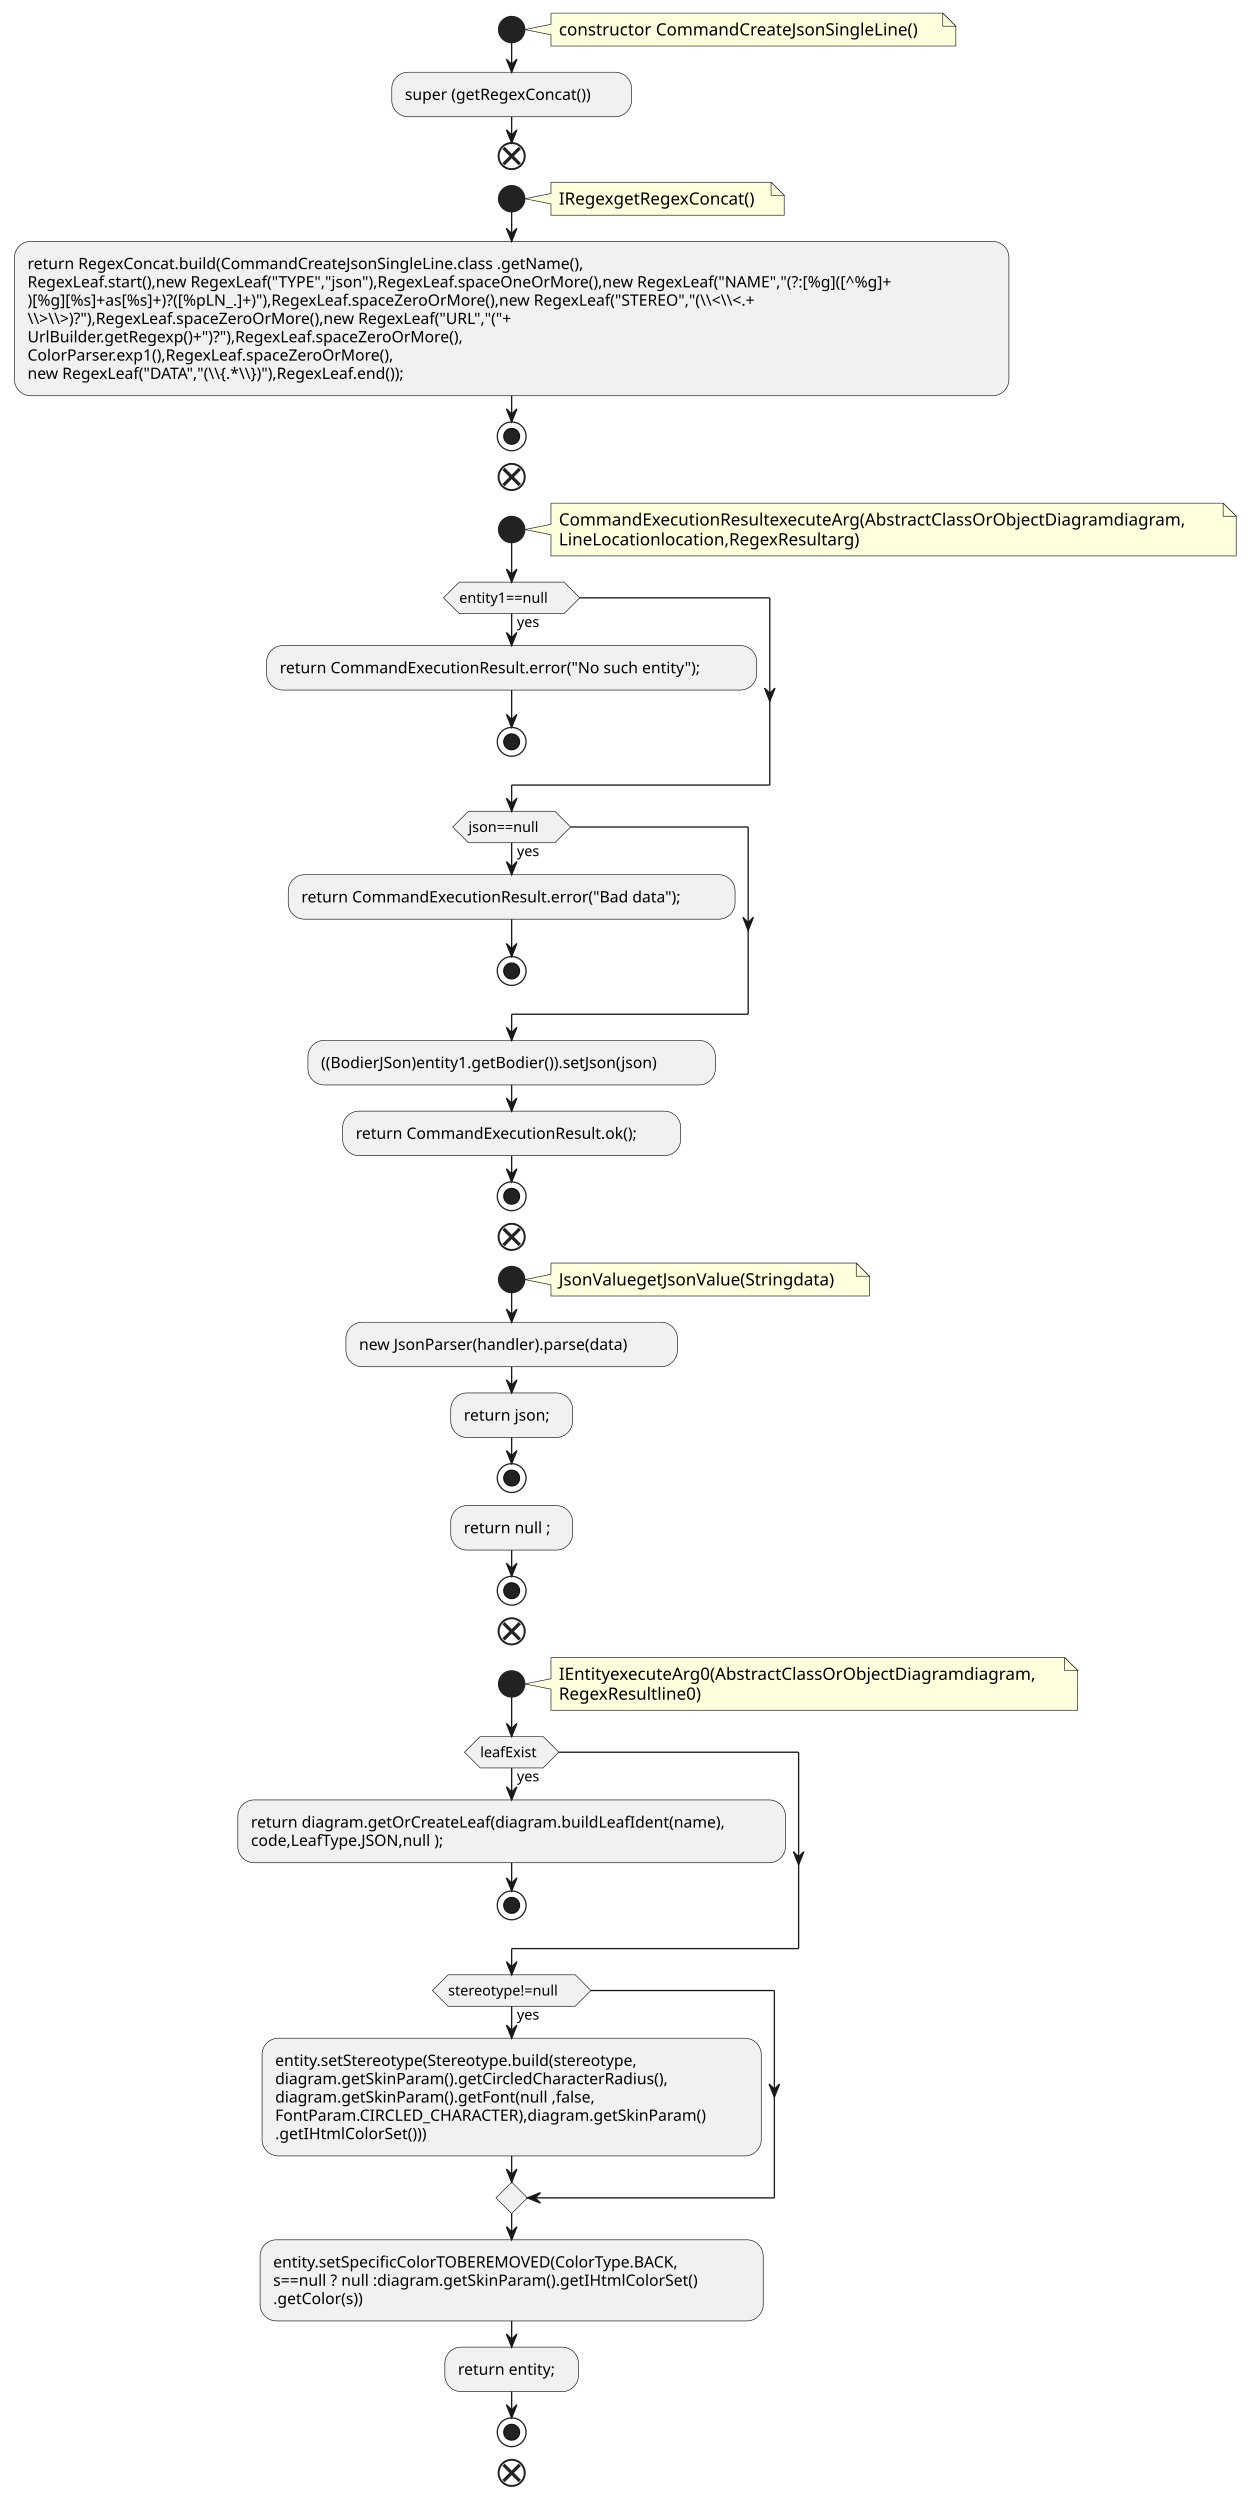
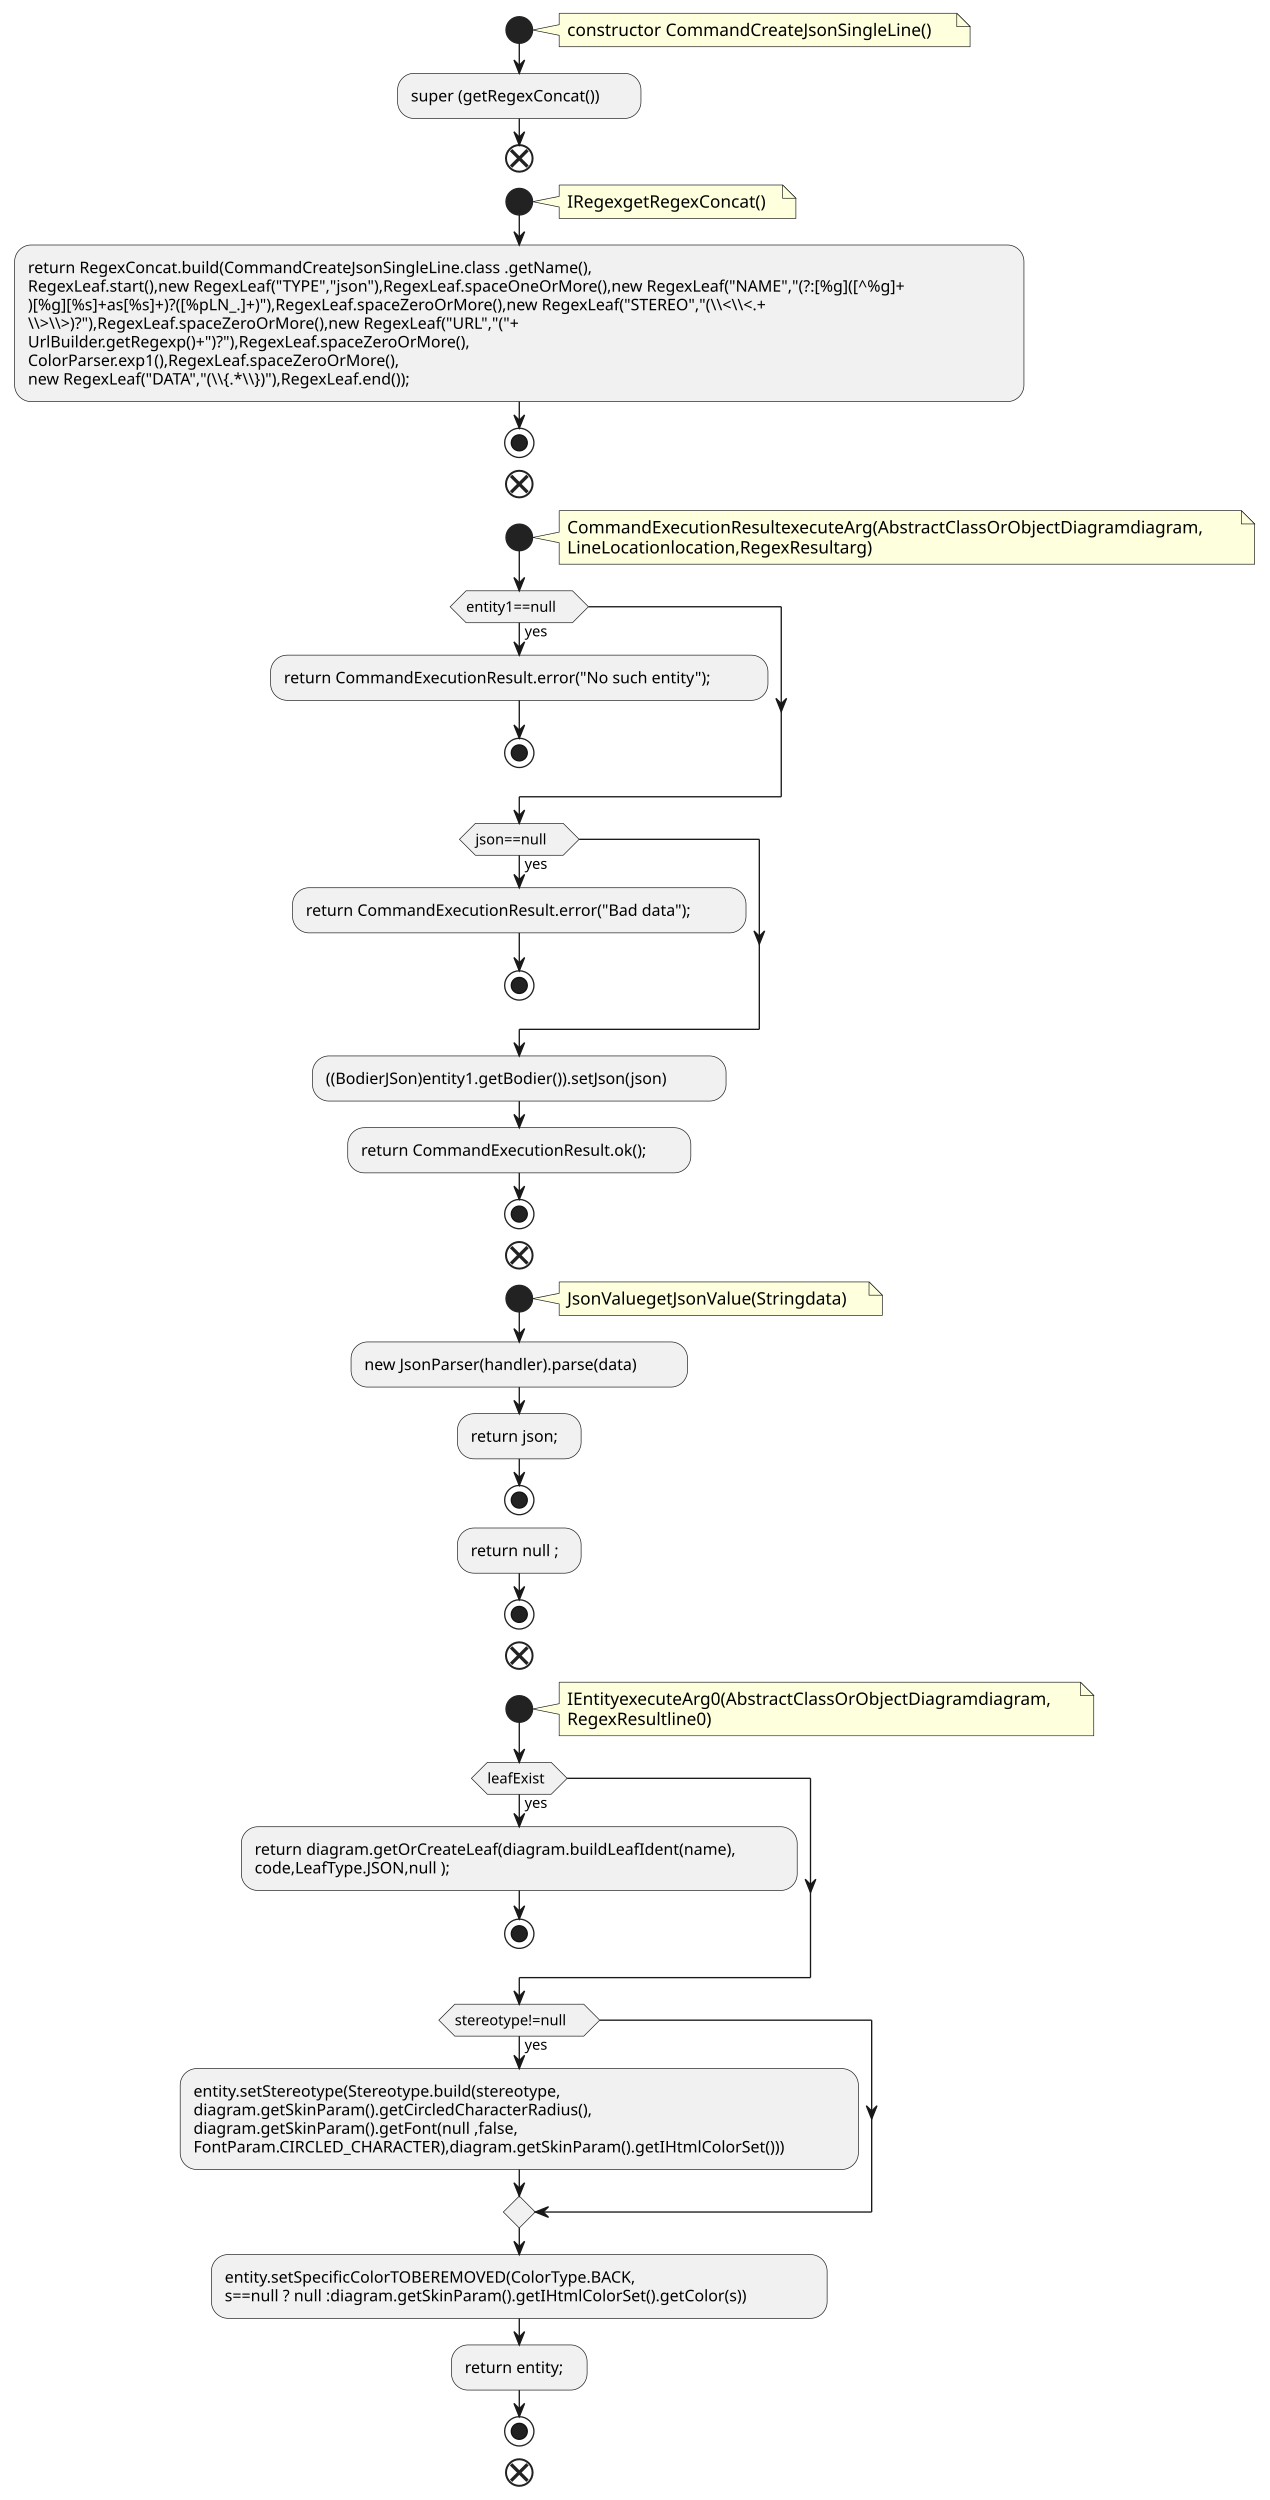
- <svg xmlns="http://www.w3.org/2000/svg" contentStyleType="text/css" height="1908px" preserveAspectRatio="none" style="width:955px;height:1908px;background:#FFFFFF;" version="1.1" viewBox="0 0 955 1908" width="955px" zoomAndPan="magnify">
+ <svg xmlns="http://www.w3.org/2000/svg" contentStyleType="text/css" height="1880px" preserveAspectRatio="none" style="width:955px;height:1880px;background:#FFFFFF;" version="1.1" viewBox="0 0 955 1880" width="955px" zoomAndPan="magnify">
  <defs />
  <g>
    <path d="M420.5,10 L420.5,18.566 L400.5,22.566 L420.5,26.566 L420.5,35.133 A0,0 0 0 0 420.5,35.133 L729.5,35.133 A0,0 0 0 0 729.5,35.133 L729.5,20 L719.5,10 L420.5,10 A0,0 0 0 0 420.5,10 " fill="#FEFFDD" style="stroke:#181818;stroke-width:0.5;" />
    <path d="M719.5,10 L719.5,20 L729.5,20 L719.5,10 " fill="#FEFFDD" style="stroke:#181818;stroke-width:0.5;" />
    <text fill="#000000" font-family="sans-serif" font-size="13" lengthAdjust="spacing" textLength="288" x="426.5" y="27.067">constructor CommandCreateJsonSingleLine()</text>
    <ellipse cx="390.5" cy="22.566" fill="#222222" rx="10" ry="10" style="stroke:#222222;stroke-width:1.0;" />
    <rect fill="#F1F1F1" height="33.969" rx="12.5" ry="12.5" style="stroke:#181818;stroke-width:0.5;" width="183" x="299" y="55.133" />
    <text fill="#000000" font-family="sans-serif" font-size="12" lengthAdjust="spacing" textLength="163" x="309" y="76.272">super (getRegexConcat())</text>
    <ellipse cx="390.5" cy="119.102" fill="none" rx="10" ry="10" style="stroke:#222222;stroke-width:1.5;" />
    <line style="stroke:#222222;stroke-width:2.5;" x1="384.313" x2="396.687" y1="112.914" y2="125.289" />
    <line style="stroke:#222222;stroke-width:2.5;" x1="396.687" x2="384.313" y1="112.914" y2="125.289" />
    <path d="M420.5,139.102 L420.5,147.668 L400.5,151.668 L420.5,155.668 L420.5,164.234 A0,0 0 0 0 420.5,164.234 L598.5,164.234 A0,0 0 0 0 598.5,164.234 L598.5,149.102 L588.5,139.102 L420.5,139.102 A0,0 0 0 0 420.5,139.102 " fill="#FEFFDD" style="stroke:#181818;stroke-width:0.5;" />
    <path d="M588.5,139.102 L588.5,149.102 L598.5,149.102 L588.5,139.102 " fill="#FEFFDD" style="stroke:#181818;stroke-width:0.5;" />
    <text fill="#000000" font-family="sans-serif" font-size="13" lengthAdjust="spacing" textLength="157" x="426.5" y="156.168">IRegexgetRegexConcat()</text>
    <ellipse cx="390.5" cy="151.668" fill="#222222" rx="10" ry="10" style="stroke:#222222;stroke-width:1.0;" />
    <rect fill="#F1F1F1" height="117.781" rx="12.5" ry="12.5" style="stroke:#181818;stroke-width:0.5;" width="759" x="11" y="184.234" />
    <text fill="#000000" font-family="sans-serif" font-size="12" lengthAdjust="spacing" textLength="472" x="21" y="205.373">return RegexConcat.build(CommandCreateJsonSingleLine.class .getName(),</text>
    <text fill="#000000" font-family="sans-serif" font-size="12" lengthAdjust="spacing" textLength="739" x="21" y="219.342">RegexLeaf.start(),new RegexLeaf("TYPE","json"),RegexLeaf.spaceOneOrMore(),new RegexLeaf("NAME","(?:[%g]([^%g]+</text>
    <text fill="#000000" font-family="sans-serif" font-size="12" lengthAdjust="spacing" textLength="639" x="21" y="233.31">)[%g][%s]+as[%s]+)?([%pLN_.]+)"),RegexLeaf.spaceZeroOrMore(),new RegexLeaf("STEREO","(\\&lt;\\&lt;.+</text>
    <text fill="#000000" font-family="sans-serif" font-size="12" lengthAdjust="spacing" textLength="416" x="21" y="247.279">\\&gt;\\&gt;)?"),RegexLeaf.spaceZeroOrMore(),new RegexLeaf("URL","("+</text>
    <text fill="#000000" font-family="sans-serif" font-size="12" lengthAdjust="spacing" textLength="376" x="21" y="261.248">UrlBuilder.getRegexp()+")?"),RegexLeaf.spaceZeroOrMore(),</text>
    <text fill="#000000" font-family="sans-serif" font-size="12" lengthAdjust="spacing" textLength="316" x="21" y="275.217">ColorParser.exp1(),RegexLeaf.spaceZeroOrMore(),</text>
    <text fill="#000000" font-family="sans-serif" font-size="12" lengthAdjust="spacing" textLength="326" x="21" y="289.185">new RegexLeaf("DATA","(\\{.*\\})"),RegexLeaf.end());</text>
    <ellipse cx="390.5" cy="333.016" fill="none" rx="11" ry="11" style="stroke:#222222;stroke-width:1.0;" />
    <ellipse cx="390.5" cy="333.016" fill="#222222" rx="6" ry="6" style="stroke:#111111;stroke-width:1.0;" />
    <ellipse cx="390.5" cy="364.016" fill="none" rx="10" ry="10" style="stroke:#222222;stroke-width:1.5;" />
    <line style="stroke:#222222;stroke-width:2.5;" x1="384.313" x2="396.687" y1="357.828" y2="370.203" />
    <line style="stroke:#222222;stroke-width:2.5;" x1="396.687" x2="384.313" y1="357.828" y2="370.203" />
    <path d="M420.5,384.016 L420.5,400.148 L400.5,404.148 L420.5,408.148 L420.5,424.281 A0,0 0 0 0 420.5,424.281 L943.5,424.281 A0,0 0 0 0 943.5,424.281 L943.5,394.016 L933.5,384.016 L420.5,384.016 A0,0 0 0 0 420.5,384.016 " fill="#FEFFDD" style="stroke:#181818;stroke-width:0.5;" />
    <path d="M933.5,384.016 L933.5,394.016 L943.5,394.016 L933.5,384.016 " fill="#FEFFDD" style="stroke:#181818;stroke-width:0.5;" />
    <text fill="#000000" font-family="sans-serif" font-size="13" lengthAdjust="spacing" textLength="502" x="426.5" y="401.082">CommandExecutionResultexecuteArg(AbstractClassOrObjectDiagramdiagram,</text>
    <text fill="#000000" font-family="sans-serif" font-size="13" lengthAdjust="spacing" textLength="238" x="426.5" y="416.215">LineLocationlocation,RegexResultarg)</text>
    <ellipse cx="390.5" cy="404.148" fill="#222222" rx="10" ry="10" style="stroke:#222222;stroke-width:1.0;" />
    <rect fill="#F1F1F1" height="33.969" rx="12.5" ry="12.5" style="stroke:#181818;stroke-width:0.5;" width="374" x="203.5" y="492.684" />
    <text fill="#000000" font-family="sans-serif" font-size="12" lengthAdjust="spacing" textLength="354" x="213.5" y="513.822">return CommandExecutionResult.error("No such entity");</text>
    <ellipse cx="390.5" cy="566.168" fill="none" rx="11" ry="11" style="stroke:#222222;stroke-width:1.0;" />
    <ellipse cx="390.5" cy="566.168" fill="#222222" rx="6" ry="6" style="stroke:#111111;stroke-width:1.0;" />
    <polygon fill="#F1F1F1" points="350.5,444.281,430.5,444.281,442.5,456.281,430.5,468.281,350.5,468.281,338.5,456.281,350.5,444.281" style="stroke:#181818;stroke-width:0.5;" />
    <text fill="#000000" font-family="sans-serif" font-size="11" lengthAdjust="spacing" textLength="20" x="394.5" y="478.492">yes</text>
    <text fill="#000000" font-family="sans-serif" font-size="11" lengthAdjust="spacing" textLength="76" x="350.5" y="460.089">entity1==null</text>
    <rect fill="#F1F1F1" height="33.969" rx="12.5" ry="12.5" style="stroke:#181818;stroke-width:0.5;" width="341" x="220" y="667.57" />
    <text fill="#000000" font-family="sans-serif" font-size="12" lengthAdjust="spacing" textLength="321" x="230" y="688.709">return CommandExecutionResult.error("Bad data");</text>
    <ellipse cx="390.5" cy="741.055" fill="none" rx="11" ry="11" style="stroke:#222222;stroke-width:1.0;" />
    <ellipse cx="390.5" cy="741.055" fill="#222222" rx="6" ry="6" style="stroke:#111111;stroke-width:1.0;" />
    <polygon fill="#F1F1F1" points="357.5,619.168,423.5,619.168,435.5,631.168,423.5,643.168,357.5,643.168,345.5,631.168,357.5,619.168" style="stroke:#181818;stroke-width:0.5;" />
    <text fill="#000000" font-family="sans-serif" font-size="11" lengthAdjust="spacing" textLength="20" x="394.5" y="653.378">yes</text>
    <text fill="#000000" font-family="sans-serif" font-size="11" lengthAdjust="spacing" textLength="62" x="357.5" y="634.976">json==null</text>
    <rect fill="#F1F1F1" height="33.969" rx="12.5" ry="12.5" style="stroke:#181818;stroke-width:0.5;" width="311" x="235" y="794.055" />
    <text fill="#000000" font-family="sans-serif" font-size="12" lengthAdjust="spacing" textLength="291" x="245" y="815.193">((BodierJSon)entity1.getBodier()).setJson(json)</text>
    <rect fill="#F1F1F1" height="33.969" rx="12.5" ry="12.5" style="stroke:#181818;stroke-width:0.5;" width="258" x="261.5" y="848.023" />
    <text fill="#000000" font-family="sans-serif" font-size="12" lengthAdjust="spacing" textLength="238" x="271.5" y="869.162">return CommandExecutionResult.ok();</text>
    <ellipse cx="390.5" cy="912.992" fill="none" rx="11" ry="11" style="stroke:#222222;stroke-width:1.0;" />
    <ellipse cx="390.5" cy="912.992" fill="#222222" rx="6" ry="6" style="stroke:#111111;stroke-width:1.0;" />
    <ellipse cx="390.5" cy="943.992" fill="none" rx="10" ry="10" style="stroke:#222222;stroke-width:1.5;" />
    <line style="stroke:#222222;stroke-width:2.5;" x1="384.313" x2="396.687" y1="937.805" y2="950.179" />
    <line style="stroke:#222222;stroke-width:2.5;" x1="396.687" x2="384.313" y1="937.805" y2="950.179" />
    <path d="M420.5,963.992 L420.5,972.559 L400.5,976.559 L420.5,980.559 L420.5,989.125 A0,0 0 0 0 420.5,989.125 L663.5,989.125 A0,0 0 0 0 663.5,989.125 L663.5,973.992 L653.5,963.992 L420.5,963.992 A0,0 0 0 0 420.5,963.992 " fill="#FEFFDD" style="stroke:#181818;stroke-width:0.5;" />
    <path d="M653.5,963.992 L653.5,973.992 L663.5,973.992 L653.5,963.992 " fill="#FEFFDD" style="stroke:#181818;stroke-width:0.5;" />
    <text fill="#000000" font-family="sans-serif" font-size="13" lengthAdjust="spacing" textLength="222" x="426.5" y="981.059">JsonValuegetJsonValue(Stringdata)</text>
    <ellipse cx="390.5" cy="976.559" fill="#222222" rx="10" ry="10" style="stroke:#222222;stroke-width:1.0;" />
    <rect fill="#F1F1F1" height="33.969" rx="12.5" ry="12.5" style="stroke:#181818;stroke-width:0.5;" width="253" x="264" y="1009.125" />
    <text fill="#000000" font-family="sans-serif" font-size="12" lengthAdjust="spacing" textLength="233" x="274" y="1030.264">new JsonParser(handler).parse(data)</text>
    <rect fill="#F1F1F1" height="33.969" rx="12.5" ry="12.5" style="stroke:#181818;stroke-width:0.5;" width="93" x="344" y="1063.094" />
    <text fill="#000000" font-family="sans-serif" font-size="12" lengthAdjust="spacing" textLength="73" x="354" y="1084.232">return json;</text>
    <ellipse cx="390.5" cy="1128.062" fill="none" rx="11" ry="11" style="stroke:#222222;stroke-width:1.0;" />
    <ellipse cx="390.5" cy="1128.062" fill="#222222" rx="6" ry="6" style="stroke:#111111;stroke-width:1.0;" />
    <rect fill="#F1F1F1" height="33.969" rx="12.5" ry="12.5" style="stroke:#181818;stroke-width:0.5;" width="93" x="344" y="1149.062" />
    <text fill="#000000" font-family="sans-serif" font-size="12" lengthAdjust="spacing" textLength="73" x="354" y="1170.201">return null ;</text>
    <ellipse cx="390.5" cy="1214.031" fill="none" rx="11" ry="11" style="stroke:#222222;stroke-width:1.0;" />
    <ellipse cx="390.5" cy="1214.031" fill="#222222" rx="6" ry="6" style="stroke:#111111;stroke-width:1.0;" />
    <ellipse cx="390.5" cy="1245.031" fill="none" rx="10" ry="10" style="stroke:#222222;stroke-width:1.5;" />
    <line style="stroke:#222222;stroke-width:2.5;" x1="384.313" x2="396.687" y1="1238.844" y2="1251.218" />
    <line style="stroke:#222222;stroke-width:2.5;" x1="396.687" x2="384.313" y1="1238.844" y2="1251.218" />
    <path d="M420.5,1265.031 L420.5,1281.164 L400.5,1285.164 L420.5,1289.164 L420.5,1305.297 A0,0 0 0 0 420.5,1305.297 L822.5,1305.297 A0,0 0 0 0 822.5,1305.297 L822.5,1275.031 L812.5,1265.031 L420.5,1265.031 A0,0 0 0 0 420.5,1265.031 " fill="#FEFFDD" style="stroke:#181818;stroke-width:0.5;" />
    <path d="M812.5,1265.031 L812.5,1275.031 L822.5,1275.031 L812.5,1265.031 " fill="#FEFFDD" style="stroke:#181818;stroke-width:0.5;" />
    <text fill="#000000" font-family="sans-serif" font-size="13" lengthAdjust="spacing" textLength="381" x="426.5" y="1282.098">IEntityexecuteArg0(AbstractClassOrObjectDiagramdiagram,</text>
    <text fill="#000000" font-family="sans-serif" font-size="13" lengthAdjust="spacing" textLength="113" x="426.5" y="1297.231">RegexResultline0)</text>
    <ellipse cx="390.5" cy="1285.164" fill="#222222" rx="10" ry="10" style="stroke:#222222;stroke-width:1.0;" />
    <rect fill="#F1F1F1" height="47.938" rx="12.5" ry="12.5" style="stroke:#181818;stroke-width:0.5;" width="418" x="181.5" y="1373.699" />
    <text fill="#000000" font-family="sans-serif" font-size="12" lengthAdjust="spacing" textLength="398" x="191.5" y="1394.838">return diagram.getOrCreateLeaf(diagram.buildLeafIdent(name),</text>
    <text fill="#000000" font-family="sans-serif" font-size="12" lengthAdjust="spacing" textLength="162" x="191.5" y="1408.807">code,LeafType.JSON,null );</text>
    <ellipse cx="390.5" cy="1454.168" fill="none" rx="11" ry="11" style="stroke:#222222;stroke-width:1.0;" />
    <ellipse cx="390.5" cy="1454.168" fill="#222222" rx="6" ry="6" style="stroke:#111111;stroke-width:1.0;" />
    <polygon fill="#F1F1F1" points="366.5,1325.297,414.5,1325.297,426.5,1337.297,414.5,1349.297,366.5,1349.297,354.5,1337.297,366.5,1325.297" style="stroke:#181818;stroke-width:0.5;" />
    <text fill="#000000" font-family="sans-serif" font-size="11" lengthAdjust="spacing" textLength="20" x="394.5" y="1359.507">yes</text>
    <text fill="#000000" font-family="sans-serif" font-size="11" lengthAdjust="spacing" textLength="48" x="366.5" y="1341.105">leafExist</text>
-     <rect fill="#F1F1F1" height="89.844" rx="12.5" ry="12.5" style="stroke:#181818;stroke-width:0.5;" width="381" x="200" y="1555.57" />
-     <text fill="#000000" font-family="sans-serif" font-size="12" lengthAdjust="spacing" textLength="313" x="210" y="1576.709">entity.setStereotype(Stereotype.build(stereotype,</text>
-     <text fill="#000000" font-family="sans-serif" font-size="12" lengthAdjust="spacing" textLength="337" x="210" y="1590.678">diagram.getSkinParam().getCircledCharacterRadius(),</text>
-     <text fill="#000000" font-family="sans-serif" font-size="12" lengthAdjust="spacing" textLength="274" x="210" y="1604.647">diagram.getSkinParam().getFont(null ,false,</text>
-     <text fill="#000000" font-family="sans-serif" font-size="12" lengthAdjust="spacing" textLength="361" x="210" y="1618.615">FontParam.CIRCLED_CHARACTER),diagram.getSkinParam()</text>
-     <text fill="#000000" font-family="sans-serif" font-size="12" lengthAdjust="spacing" textLength="129" x="210" y="1632.584">.getIHtmlColorSet()))</text>
+     <rect fill="#F1F1F1" height="75.875" rx="12.5" ry="12.5" style="stroke:#181818;stroke-width:0.5;" width="510" x="135.5" y="1555.57" />
+     <text fill="#000000" font-family="sans-serif" font-size="12" lengthAdjust="spacing" textLength="313" x="145.5" y="1576.709">entity.setStereotype(Stereotype.build(stereotype,</text>
+     <text fill="#000000" font-family="sans-serif" font-size="12" lengthAdjust="spacing" textLength="337" x="145.5" y="1590.678">diagram.getSkinParam().getCircledCharacterRadius(),</text>
+     <text fill="#000000" font-family="sans-serif" font-size="12" lengthAdjust="spacing" textLength="274" x="145.5" y="1604.647">diagram.getSkinParam().getFont(null ,false,</text>
+     <text fill="#000000" font-family="sans-serif" font-size="12" lengthAdjust="spacing" textLength="490" x="145.5" y="1618.615">FontParam.CIRCLED_CHARACTER),diagram.getSkinParam().getIHtmlColorSet()))</text>
    <polygon fill="#F1F1F1" points="342,1507.168,439,1507.168,451,1519.168,439,1531.168,342,1531.168,330,1519.168,342,1507.168" style="stroke:#181818;stroke-width:0.5;" />
    <text fill="#000000" font-family="sans-serif" font-size="11" lengthAdjust="spacing" textLength="20" x="394.5" y="1541.378">yes</text>
    <text fill="#000000" font-family="sans-serif" font-size="11" lengthAdjust="spacing" textLength="93" x="342" y="1522.976">stereotype!=null</text>
-     <polygon fill="#F1F1F1" points="390.5,1665.414,402.5,1677.414,390.5,1689.414,378.5,1677.414,390.5,1665.414" style="stroke:#181818;stroke-width:0.5;" />
-     <rect fill="#F1F1F1" height="61.906" rx="12.5" ry="12.5" style="stroke:#181818;stroke-width:0.5;" width="384" x="198.5" y="1709.414" />
-     <text fill="#000000" font-family="sans-serif" font-size="12" lengthAdjust="spacing" textLength="336" x="208.5" y="1730.553">entity.setSpecificColorTOBEREMOVED(ColorType.BACK,</text>
-     <text fill="#000000" font-family="sans-serif" font-size="12" lengthAdjust="spacing" textLength="364" x="208.5" y="1744.522">s==null ? null :diagram.getSkinParam().getIHtmlColorSet()</text>
-     <text fill="#000000" font-family="sans-serif" font-size="12" lengthAdjust="spacing" textLength="79" x="208.5" y="1758.49">.getColor(s))</text>
-     <rect fill="#F1F1F1" height="33.969" rx="12.5" ry="12.5" style="stroke:#181818;stroke-width:0.5;" width="102" x="339.5" y="1791.32" />
-     <text fill="#000000" font-family="sans-serif" font-size="12" lengthAdjust="spacing" textLength="82" x="349.5" y="1812.459">return entity;</text>
-     <ellipse cx="390.5" cy="1856.289" fill="none" rx="11" ry="11" style="stroke:#222222;stroke-width:1.0;" />
-     <ellipse cx="390.5" cy="1856.289" fill="#222222" rx="6" ry="6" style="stroke:#111111;stroke-width:1.0;" />
-     <ellipse cx="390.5" cy="1887.289" fill="none" rx="10" ry="10" style="stroke:#222222;stroke-width:1.5;" />
-     <line style="stroke:#222222;stroke-width:2.5;" x1="384.313" x2="396.687" y1="1881.102" y2="1893.476" />
-     <line style="stroke:#222222;stroke-width:2.5;" x1="396.687" x2="384.313" y1="1881.102" y2="1893.476" />
+     <polygon fill="#F1F1F1" points="390.5,1651.445,402.5,1663.445,390.5,1675.445,378.5,1663.445,390.5,1651.445" style="stroke:#181818;stroke-width:0.5;" />
+     <rect fill="#F1F1F1" height="47.938" rx="12.5" ry="12.5" style="stroke:#181818;stroke-width:0.5;" width="463" x="159" y="1695.445" />
+     <text fill="#000000" font-family="sans-serif" font-size="12" lengthAdjust="spacing" textLength="336" x="169" y="1716.584">entity.setSpecificColorTOBEREMOVED(ColorType.BACK,</text>
+     <text fill="#000000" font-family="sans-serif" font-size="12" lengthAdjust="spacing" textLength="443" x="169" y="1730.553">s==null ? null :diagram.getSkinParam().getIHtmlColorSet().getColor(s))</text>
+     <rect fill="#F1F1F1" height="33.969" rx="12.5" ry="12.5" style="stroke:#181818;stroke-width:0.5;" width="102" x="339.5" y="1763.383" />
+     <text fill="#000000" font-family="sans-serif" font-size="12" lengthAdjust="spacing" textLength="82" x="349.5" y="1784.522">return entity;</text>
+     <ellipse cx="390.5" cy="1828.352" fill="none" rx="11" ry="11" style="stroke:#222222;stroke-width:1.0;" />
+     <ellipse cx="390.5" cy="1828.352" fill="#222222" rx="6" ry="6" style="stroke:#111111;stroke-width:1.0;" />
+     <ellipse cx="390.5" cy="1859.352" fill="none" rx="10" ry="10" style="stroke:#222222;stroke-width:1.5;" />
+     <line style="stroke:#222222;stroke-width:2.5;" x1="384.313" x2="396.687" y1="1853.164" y2="1865.539" />
+     <line style="stroke:#222222;stroke-width:2.5;" x1="396.687" x2="384.313" y1="1853.164" y2="1865.539" />
    <line style="stroke:#181818;stroke-width:1.0;" x1="390.5" x2="390.5" y1="32.566" y2="55.133" />
    <polygon fill="#181818" points="386.5,45.133,390.5,55.133,394.5,45.133,390.5,49.133" style="stroke:#181818;stroke-width:1.0;" />
    <line style="stroke:#181818;stroke-width:1.0;" x1="390.5" x2="390.5" y1="89.102" y2="109.102" />
    <polygon fill="#181818" points="386.5,99.102,390.5,109.102,394.5,99.102,390.5,103.102" style="stroke:#181818;stroke-width:1.0;" />
    <line style="stroke:#181818;stroke-width:1.0;" x1="390.5" x2="390.5" y1="161.668" y2="184.234" />
    <polygon fill="#181818" points="386.5,174.234,390.5,184.234,394.5,174.234,390.5,178.234" style="stroke:#181818;stroke-width:1.0;" />
    <line style="stroke:#181818;stroke-width:1.0;" x1="390.5" x2="390.5" y1="302.016" y2="322.016" />
    <polygon fill="#181818" points="386.5,312.016,390.5,322.016,394.5,312.016,390.5,316.016" style="stroke:#181818;stroke-width:1.0;" />
    <line style="stroke:#181818;stroke-width:1.0;" x1="390.5" x2="390.5" y1="526.652" y2="555.168" />
    <polygon fill="#181818" points="386.5,545.168,390.5,555.168,394.5,545.168,390.5,549.168" style="stroke:#181818;stroke-width:1.0;" />
    <line style="stroke:#181818;stroke-width:1.0;" x1="390.5" x2="390.5" y1="468.281" y2="492.684" />
    <polygon fill="#181818" points="386.5,482.684,390.5,492.684,394.5,482.684,390.5,486.684" style="stroke:#181818;stroke-width:1.0;" />
    <line style="stroke:#181818;stroke-width:1.0;" x1="442.5" x2="587.5" y1="456.281" y2="456.281" />
    <polygon fill="#181818" points="583.5,525.168,587.5,535.168,591.5,525.168,587.5,529.168" style="stroke:#181818;stroke-width:1.0;" />
    <line style="stroke:#181818;stroke-width:1.0;" x1="587.5" x2="587.5" y1="456.281" y2="599.168" />
    <line style="stroke:#181818;stroke-width:1.0;" x1="587.5" x2="390.5" y1="599.168" y2="599.168" />
    <line style="stroke:#181818;stroke-width:1.0;" x1="390.5" x2="390.5" y1="599.168" y2="619.168" />
    <polygon fill="#181818" points="386.5,609.168,390.5,619.168,394.5,609.168,390.5,613.168" style="stroke:#181818;stroke-width:1.0;" />
    <line style="stroke:#181818;stroke-width:1.0;" x1="390.5" x2="390.5" y1="414.148" y2="444.281" />
    <polygon fill="#181818" points="386.5,434.281,390.5,444.281,394.5,434.281,390.5,438.281" style="stroke:#181818;stroke-width:1.0;" />
    <line style="stroke:#181818;stroke-width:1.0;" x1="390.5" x2="390.5" y1="701.539" y2="730.055" />
    <polygon fill="#181818" points="386.5,720.055,390.5,730.055,394.5,720.055,390.5,724.055" style="stroke:#181818;stroke-width:1.0;" />
    <line style="stroke:#181818;stroke-width:1.0;" x1="390.5" x2="390.5" y1="643.168" y2="667.57" />
    <polygon fill="#181818" points="386.5,657.57,390.5,667.57,394.5,657.57,390.5,661.57" style="stroke:#181818;stroke-width:1.0;" />
    <line style="stroke:#181818;stroke-width:1.0;" x1="435.5" x2="571" y1="631.168" y2="631.168" />
    <polygon fill="#181818" points="567,700.055,571,710.055,575,700.055,571,704.055" style="stroke:#181818;stroke-width:1.0;" />
    <line style="stroke:#181818;stroke-width:1.0;" x1="571" x2="571" y1="631.168" y2="774.055" />
    <line style="stroke:#181818;stroke-width:1.0;" x1="571" x2="390.5" y1="774.055" y2="774.055" />
    <line style="stroke:#181818;stroke-width:1.0;" x1="390.5" x2="390.5" y1="774.055" y2="794.055" />
    <polygon fill="#181818" points="386.5,784.055,390.5,794.055,394.5,784.055,390.5,788.055" style="stroke:#181818;stroke-width:1.0;" />
    <line style="stroke:#181818;stroke-width:1.0;" x1="390.5" x2="390.5" y1="828.023" y2="848.023" />
    <polygon fill="#181818" points="386.5,838.023,390.5,848.023,394.5,838.023,390.5,842.023" style="stroke:#181818;stroke-width:1.0;" />
    <line style="stroke:#181818;stroke-width:1.0;" x1="390.5" x2="390.5" y1="881.992" y2="901.992" />
    <polygon fill="#181818" points="386.5,891.992,390.5,901.992,394.5,891.992,390.5,895.992" style="stroke:#181818;stroke-width:1.0;" />
    <line style="stroke:#181818;stroke-width:1.0;" x1="390.5" x2="390.5" y1="986.559" y2="1009.125" />
    <polygon fill="#181818" points="386.5,999.125,390.5,1009.125,394.5,999.125,390.5,1003.125" style="stroke:#181818;stroke-width:1.0;" />
    <line style="stroke:#181818;stroke-width:1.0;" x1="390.5" x2="390.5" y1="1043.094" y2="1063.094" />
    <polygon fill="#181818" points="386.5,1053.094,390.5,1063.094,394.5,1053.094,390.5,1057.094" style="stroke:#181818;stroke-width:1.0;" />
    <line style="stroke:#181818;stroke-width:1.0;" x1="390.5" x2="390.5" y1="1097.062" y2="1117.062" />
    <polygon fill="#181818" points="386.5,1107.062,390.5,1117.062,394.5,1107.062,390.5,1111.062" style="stroke:#181818;stroke-width:1.0;" />
    <line style="stroke:#181818;stroke-width:1.0;" x1="390.5" x2="390.5" y1="1183.031" y2="1203.031" />
    <polygon fill="#181818" points="386.5,1193.031,390.5,1203.031,394.5,1193.031,390.5,1197.031" style="stroke:#181818;stroke-width:1.0;" />
    <line style="stroke:#181818;stroke-width:1.0;" x1="390.5" x2="390.5" y1="1421.637" y2="1443.168" />
    <polygon fill="#181818" points="386.5,1433.168,390.5,1443.168,394.5,1433.168,390.5,1437.168" style="stroke:#181818;stroke-width:1.0;" />
    <line style="stroke:#181818;stroke-width:1.0;" x1="390.5" x2="390.5" y1="1349.297" y2="1373.699" />
    <polygon fill="#181818" points="386.5,1363.699,390.5,1373.699,394.5,1363.699,390.5,1367.699" style="stroke:#181818;stroke-width:1.0;" />
    <line style="stroke:#181818;stroke-width:1.0;" x1="426.5" x2="609.5" y1="1337.297" y2="1337.297" />
    <polygon fill="#181818" points="605.5,1413.168,609.5,1423.168,613.5,1413.168,609.5,1417.168" style="stroke:#181818;stroke-width:1.0;" />
    <line style="stroke:#181818;stroke-width:1.0;" x1="609.5" x2="609.5" y1="1337.297" y2="1487.168" />
    <line style="stroke:#181818;stroke-width:1.0;" x1="609.5" x2="390.5" y1="1487.168" y2="1487.168" />
    <line style="stroke:#181818;stroke-width:1.0;" x1="390.5" x2="390.5" y1="1487.168" y2="1507.168" />
    <polygon fill="#181818" points="386.5,1497.168,390.5,1507.168,394.5,1497.168,390.5,1501.168" style="stroke:#181818;stroke-width:1.0;" />
    <line style="stroke:#181818;stroke-width:1.0;" x1="390.5" x2="390.5" y1="1295.164" y2="1325.297" />
    <polygon fill="#181818" points="386.5,1315.297,390.5,1325.297,394.5,1315.297,390.5,1319.297" style="stroke:#181818;stroke-width:1.0;" />
    <line style="stroke:#181818;stroke-width:1.0;" x1="390.5" x2="390.5" y1="1531.168" y2="1555.57" />
    <polygon fill="#181818" points="386.5,1545.57,390.5,1555.57,394.5,1545.57,390.5,1549.57" style="stroke:#181818;stroke-width:1.0;" />
-     <line style="stroke:#181818;stroke-width:1.0;" x1="451" x2="591" y1="1519.168" y2="1519.168" />
-     <polygon fill="#181818" points="587,1590.492,591,1600.492,595,1590.492,591,1594.492" style="stroke:#181818;stroke-width:1.0;" />
-     <line style="stroke:#181818;stroke-width:1.0;" x1="591" x2="591" y1="1519.168" y2="1677.414" />
-     <line style="stroke:#181818;stroke-width:1.0;" x1="591" x2="402.5" y1="1677.414" y2="1677.414" />
-     <polygon fill="#181818" points="412.5,1673.414,402.5,1677.414,412.5,1681.414,408.5,1677.414" style="stroke:#181818;stroke-width:1.0;" />
-     <line style="stroke:#181818;stroke-width:1.0;" x1="390.5" x2="390.5" y1="1645.414" y2="1665.414" />
-     <polygon fill="#181818" points="386.5,1655.414,390.5,1665.414,394.5,1655.414,390.5,1659.414" style="stroke:#181818;stroke-width:1.0;" />
-     <line style="stroke:#181818;stroke-width:1.0;" x1="390.5" x2="390.5" y1="1689.414" y2="1709.414" />
-     <polygon fill="#181818" points="386.5,1699.414,390.5,1709.414,394.5,1699.414,390.5,1703.414" style="stroke:#181818;stroke-width:1.0;" />
-     <line style="stroke:#181818;stroke-width:1.0;" x1="390.5" x2="390.5" y1="1771.32" y2="1791.32" />
-     <polygon fill="#181818" points="386.5,1781.32,390.5,1791.32,394.5,1781.32,390.5,1785.32" style="stroke:#181818;stroke-width:1.0;" />
-     <line style="stroke:#181818;stroke-width:1.0;" x1="390.5" x2="390.5" y1="1825.289" y2="1845.289" />
-     <polygon fill="#181818" points="386.5,1835.289,390.5,1845.289,394.5,1835.289,390.5,1839.289" style="stroke:#181818;stroke-width:1.0;" />
+     <line style="stroke:#181818;stroke-width:1.0;" x1="451" x2="655.5" y1="1519.168" y2="1519.168" />
+     <polygon fill="#181818" points="651.5,1583.508,655.5,1593.508,659.5,1583.508,655.5,1587.508" style="stroke:#181818;stroke-width:1.0;" />
+     <line style="stroke:#181818;stroke-width:1.0;" x1="655.5" x2="655.5" y1="1519.168" y2="1663.445" />
+     <line style="stroke:#181818;stroke-width:1.0;" x1="655.5" x2="402.5" y1="1663.445" y2="1663.445" />
+     <polygon fill="#181818" points="412.5,1659.445,402.5,1663.445,412.5,1667.445,408.5,1663.445" style="stroke:#181818;stroke-width:1.0;" />
+     <line style="stroke:#181818;stroke-width:1.0;" x1="390.5" x2="390.5" y1="1631.445" y2="1651.445" />
+     <polygon fill="#181818" points="386.5,1641.445,390.5,1651.445,394.5,1641.445,390.5,1645.445" style="stroke:#181818;stroke-width:1.0;" />
+     <line style="stroke:#181818;stroke-width:1.0;" x1="390.5" x2="390.5" y1="1675.445" y2="1695.445" />
+     <polygon fill="#181818" points="386.5,1685.445,390.5,1695.445,394.5,1685.445,390.5,1689.445" style="stroke:#181818;stroke-width:1.0;" />
+     <line style="stroke:#181818;stroke-width:1.0;" x1="390.5" x2="390.5" y1="1743.383" y2="1763.383" />
+     <polygon fill="#181818" points="386.5,1753.383,390.5,1763.383,394.5,1753.383,390.5,1757.383" style="stroke:#181818;stroke-width:1.0;" />
+     <line style="stroke:#181818;stroke-width:1.0;" x1="390.5" x2="390.5" y1="1797.352" y2="1817.352" />
+     <polygon fill="#181818" points="386.5,1807.352,390.5,1817.352,394.5,1807.352,390.5,1811.352" style="stroke:#181818;stroke-width:1.0;" />
  </g>
</svg>
